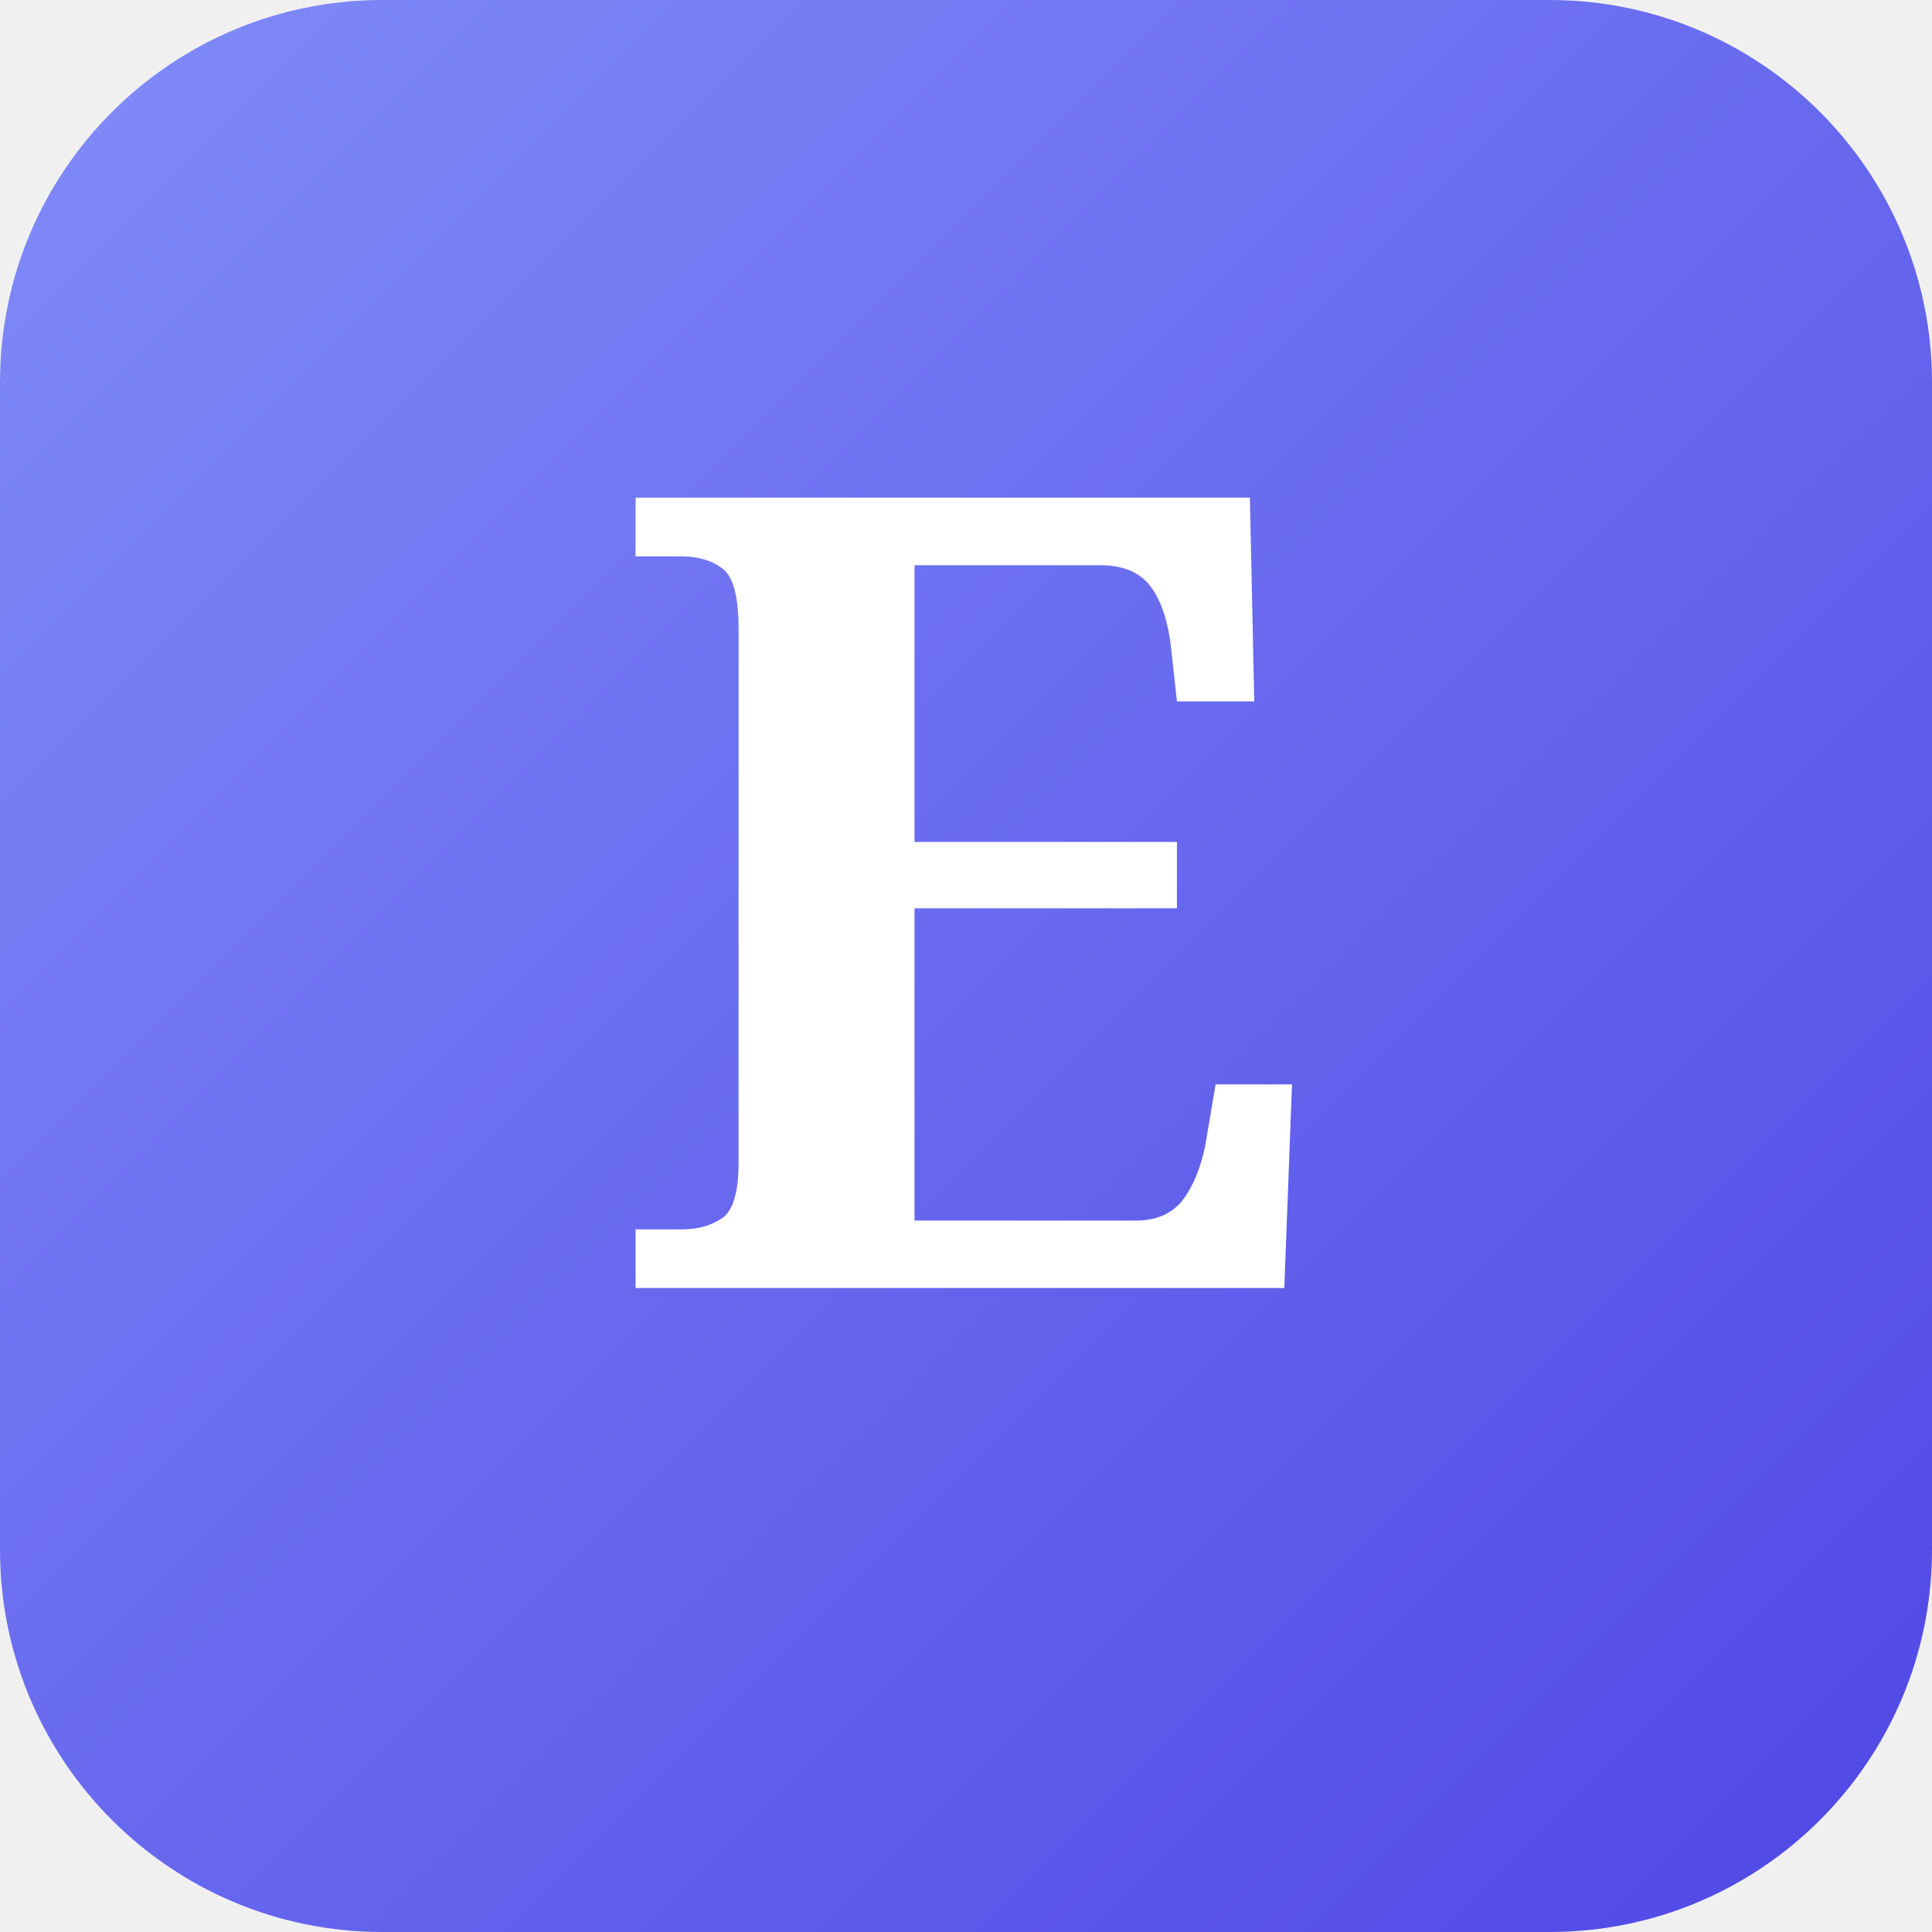
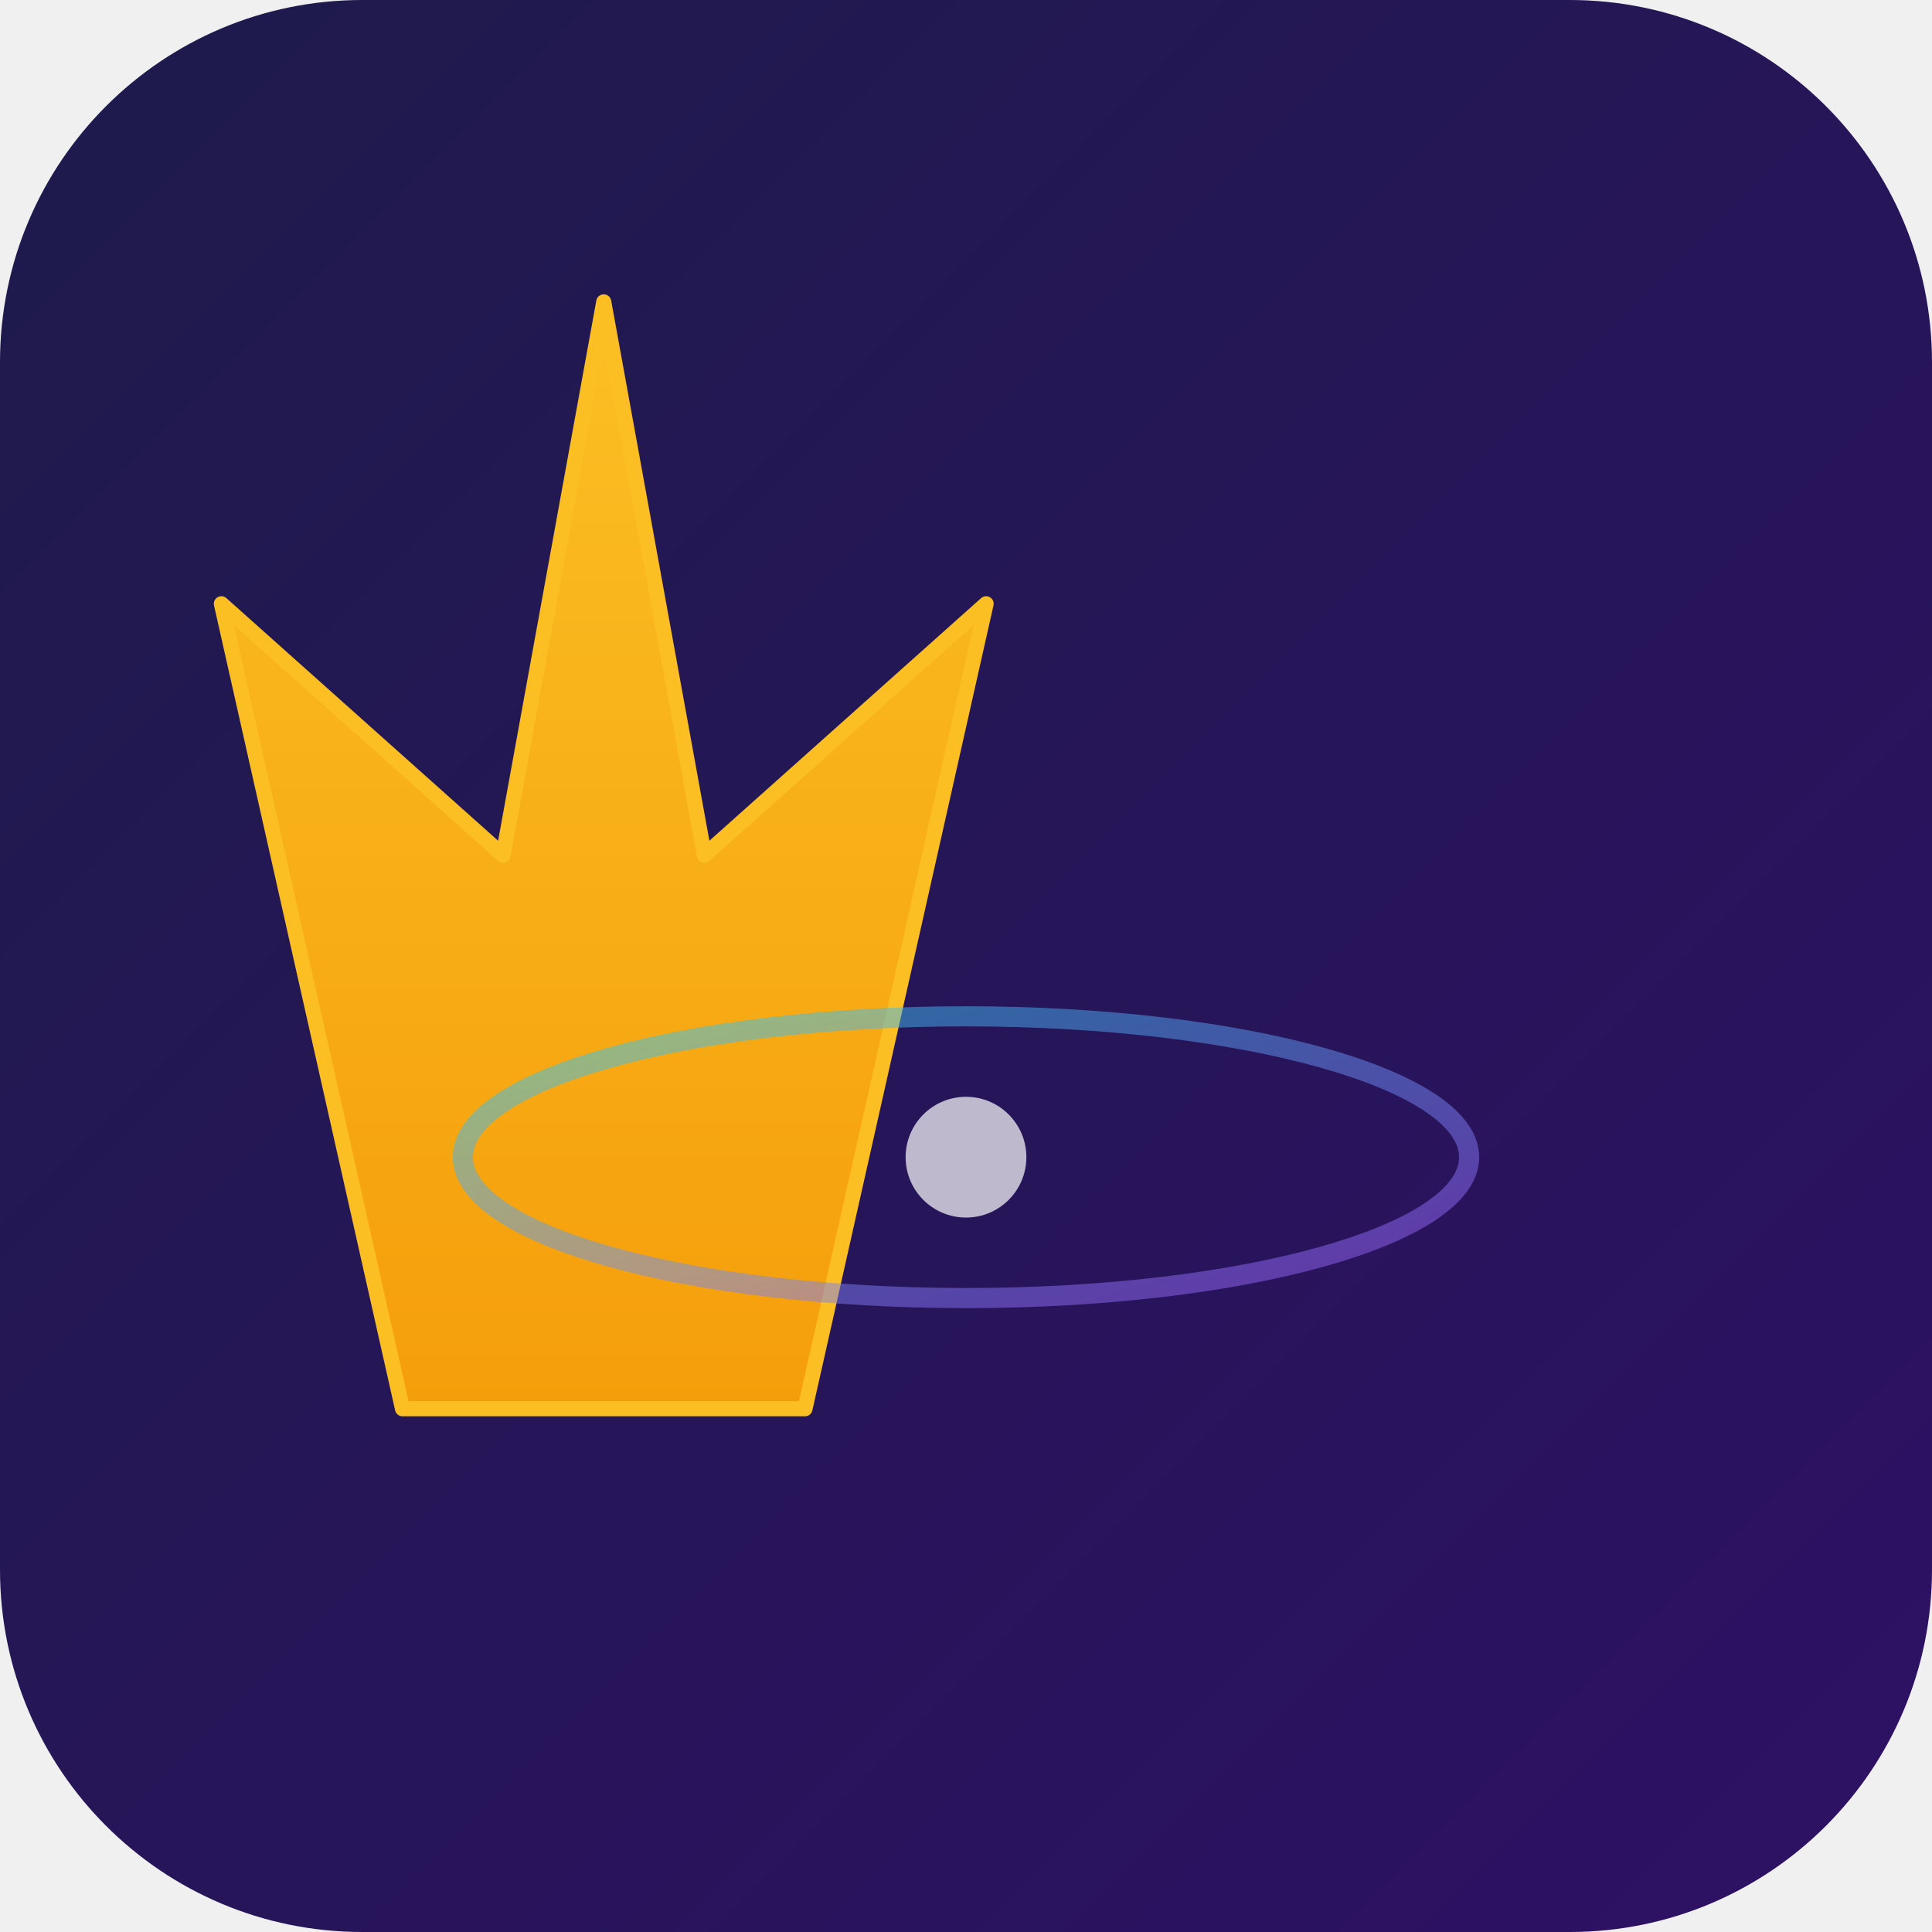
<svg xmlns="http://www.w3.org/2000/svg" viewBox="0 0 192 192">
  <defs>
-     <linearGradient id="g" x1="0%" y1="0%" x2="100%" y2="100%">
-       <stop offset="0%" style="stop-color:#818cf8" />
-       <stop offset="100%" style="stop-color:#4f46e5" />
+     <linearGradient id="bg" x1="0%" y1="0%" x2="100%" y2="100%">
+       <stop offset="0%" style="stop-color:#1e1b4b" />
+       <stop offset="100%" style="stop-color:#2e1065" />
+     </linearGradient>
+     <linearGradient id="crown" x1="0%" y1="0%" x2="0%" y2="100%">
+       <stop offset="0%" style="stop-color:#fbbf24" />
+       <stop offset="100%" style="stop-color:#f59e0b" />
+     </linearGradient>
+     <linearGradient id="glow" x1="0%" y1="0%" x2="100%" y2="100%">
+       <stop offset="0%" style="stop-color:#22d3ee" />
+       <stop offset="100%" style="stop-color:#a855f7" />
    </linearGradient>
  </defs>
-   <rect width="192" height="192" rx="38" fill="url(#g)" />
-   <text x="96" y="128" text-anchor="middle" font-family="Georgia, serif" font-size="110" font-weight="bold" fill="white">E</text>
+   <rect width="192" height="192" rx="36" fill="url(#bg)" />
+   <path d="M40,140 L22,60 L50,85 L60,30 L70,85 L98,60 L80,140 Z" fill="url(#crown)" stroke="#fbbf24" stroke-width="1.5" stroke-linejoin="round" />
+   <ellipse cx="96" cy="115" rx="50" ry="14" fill="none" stroke="url(#glow)" stroke-width="2" opacity="0.5" />
+   <circle cx="96" cy="115" r="6" fill="white" opacity="0.7" />
</svg>
